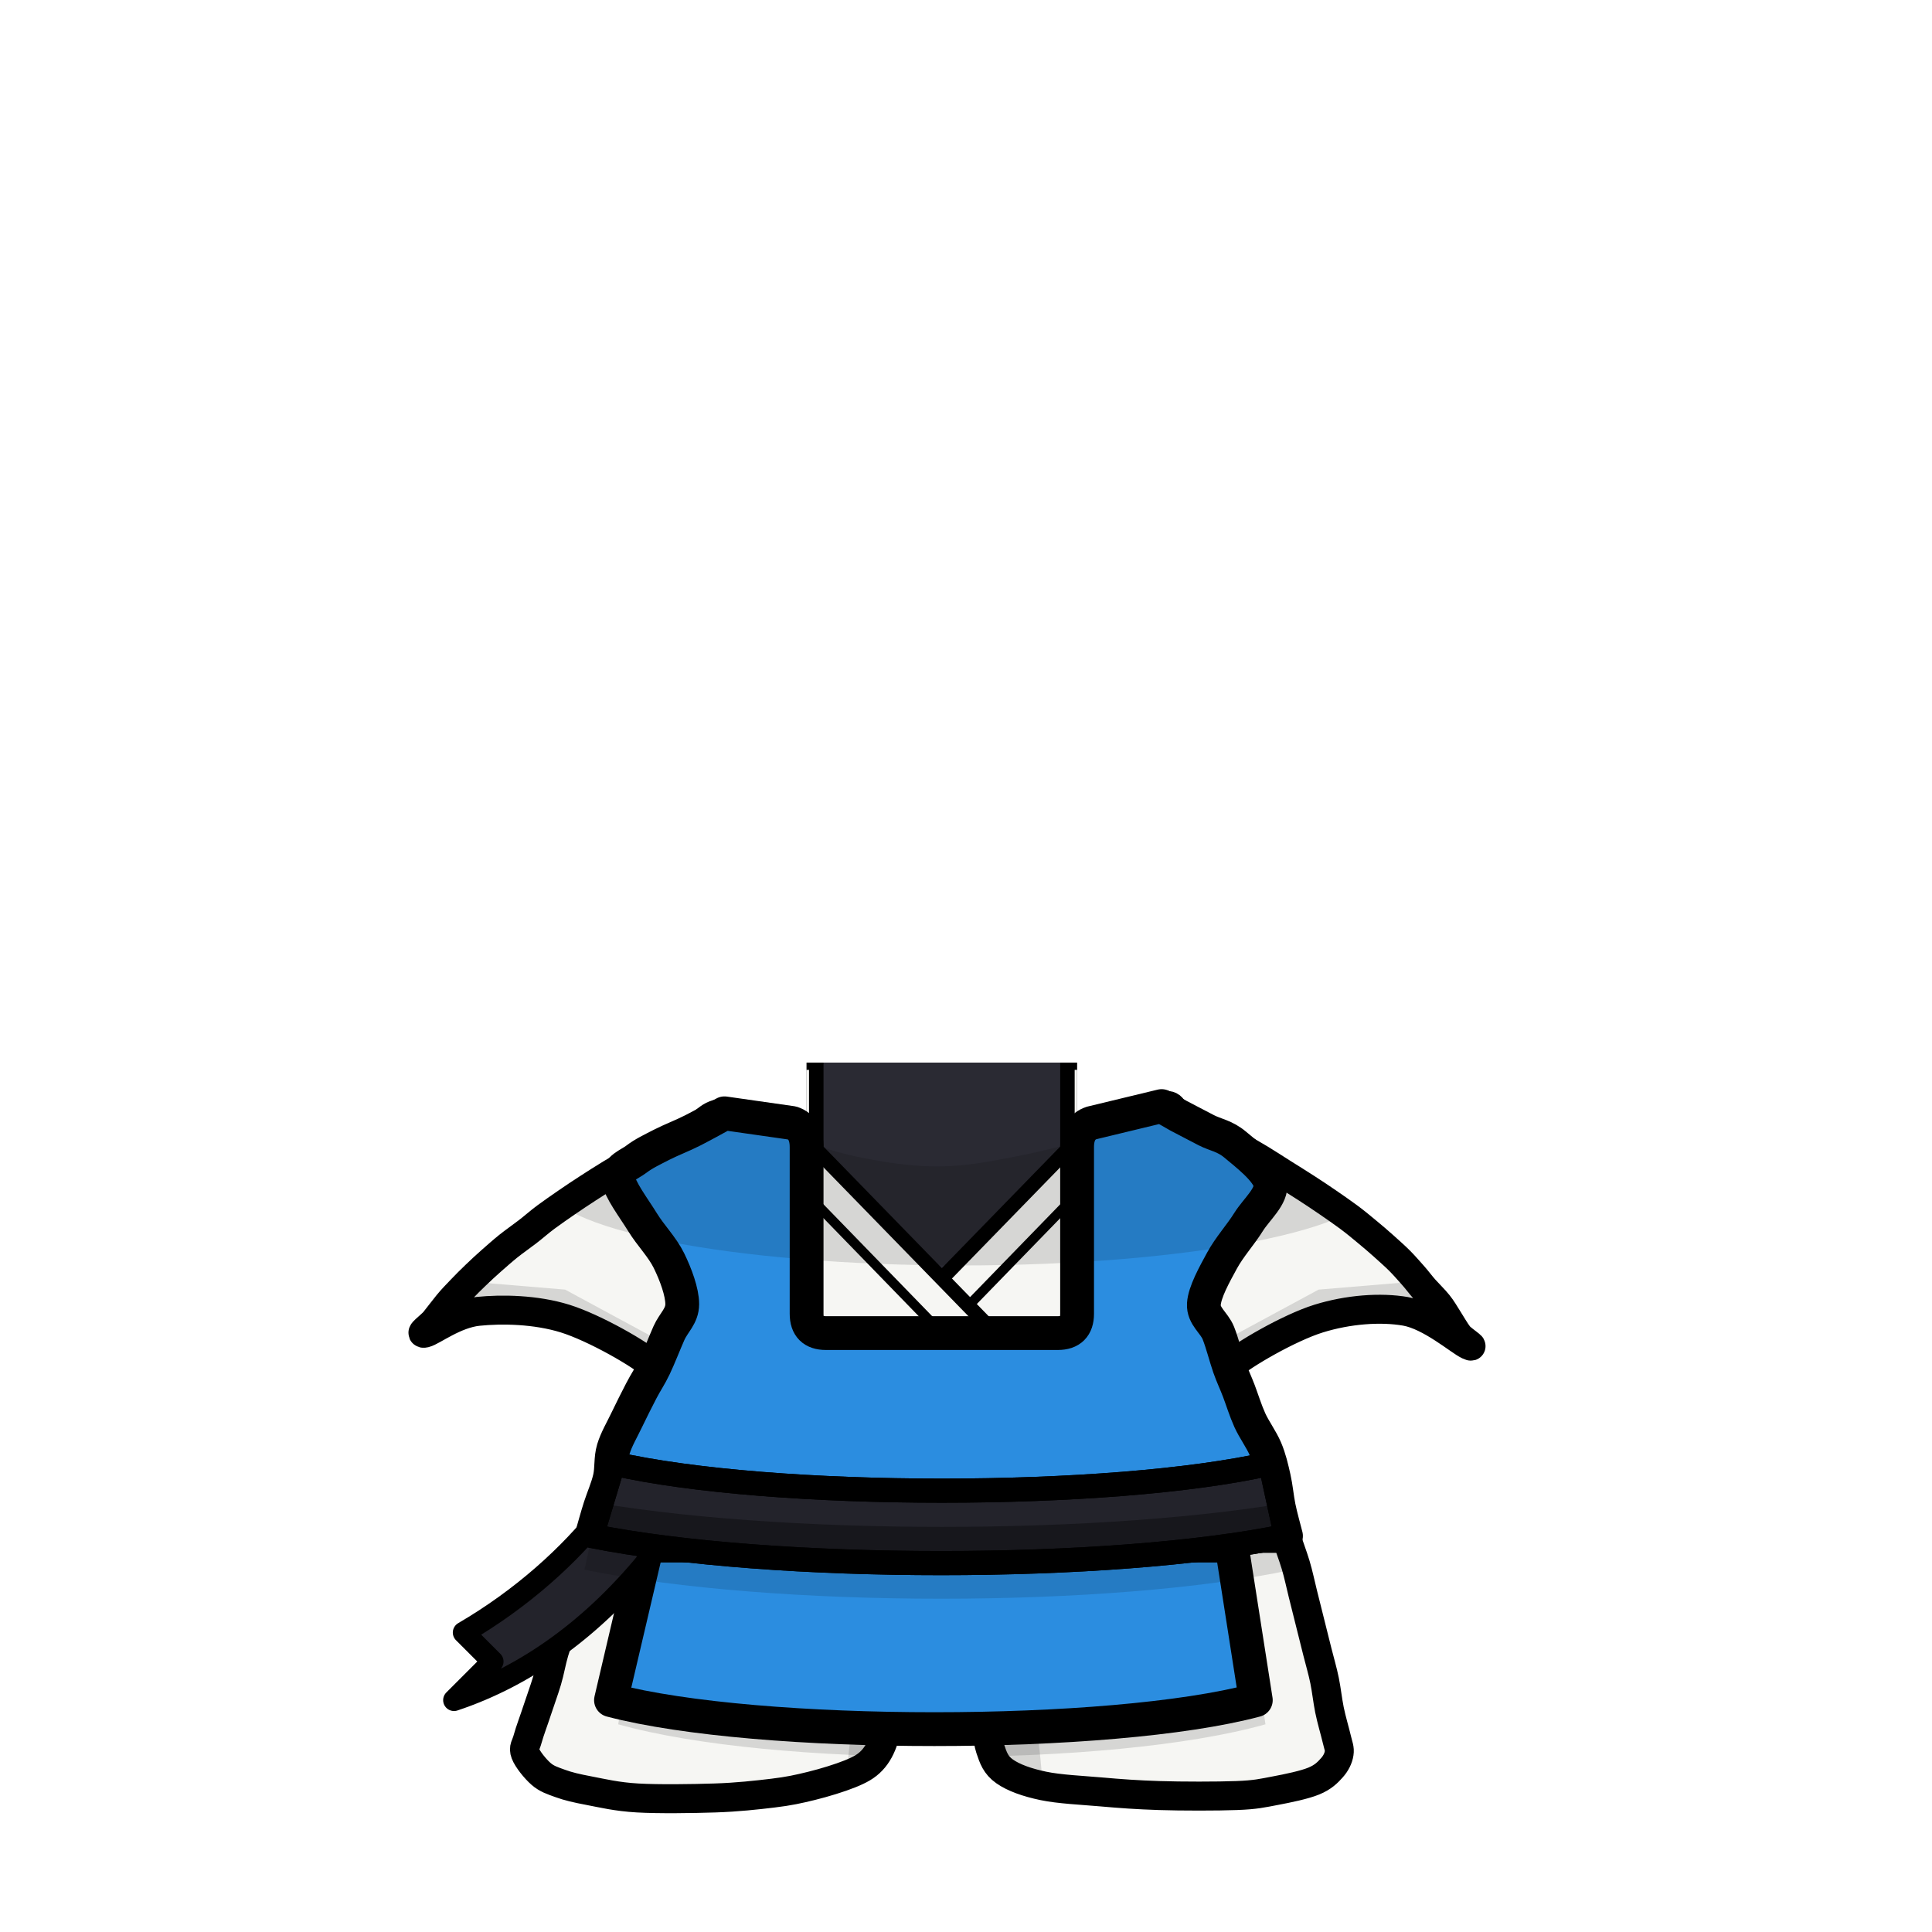
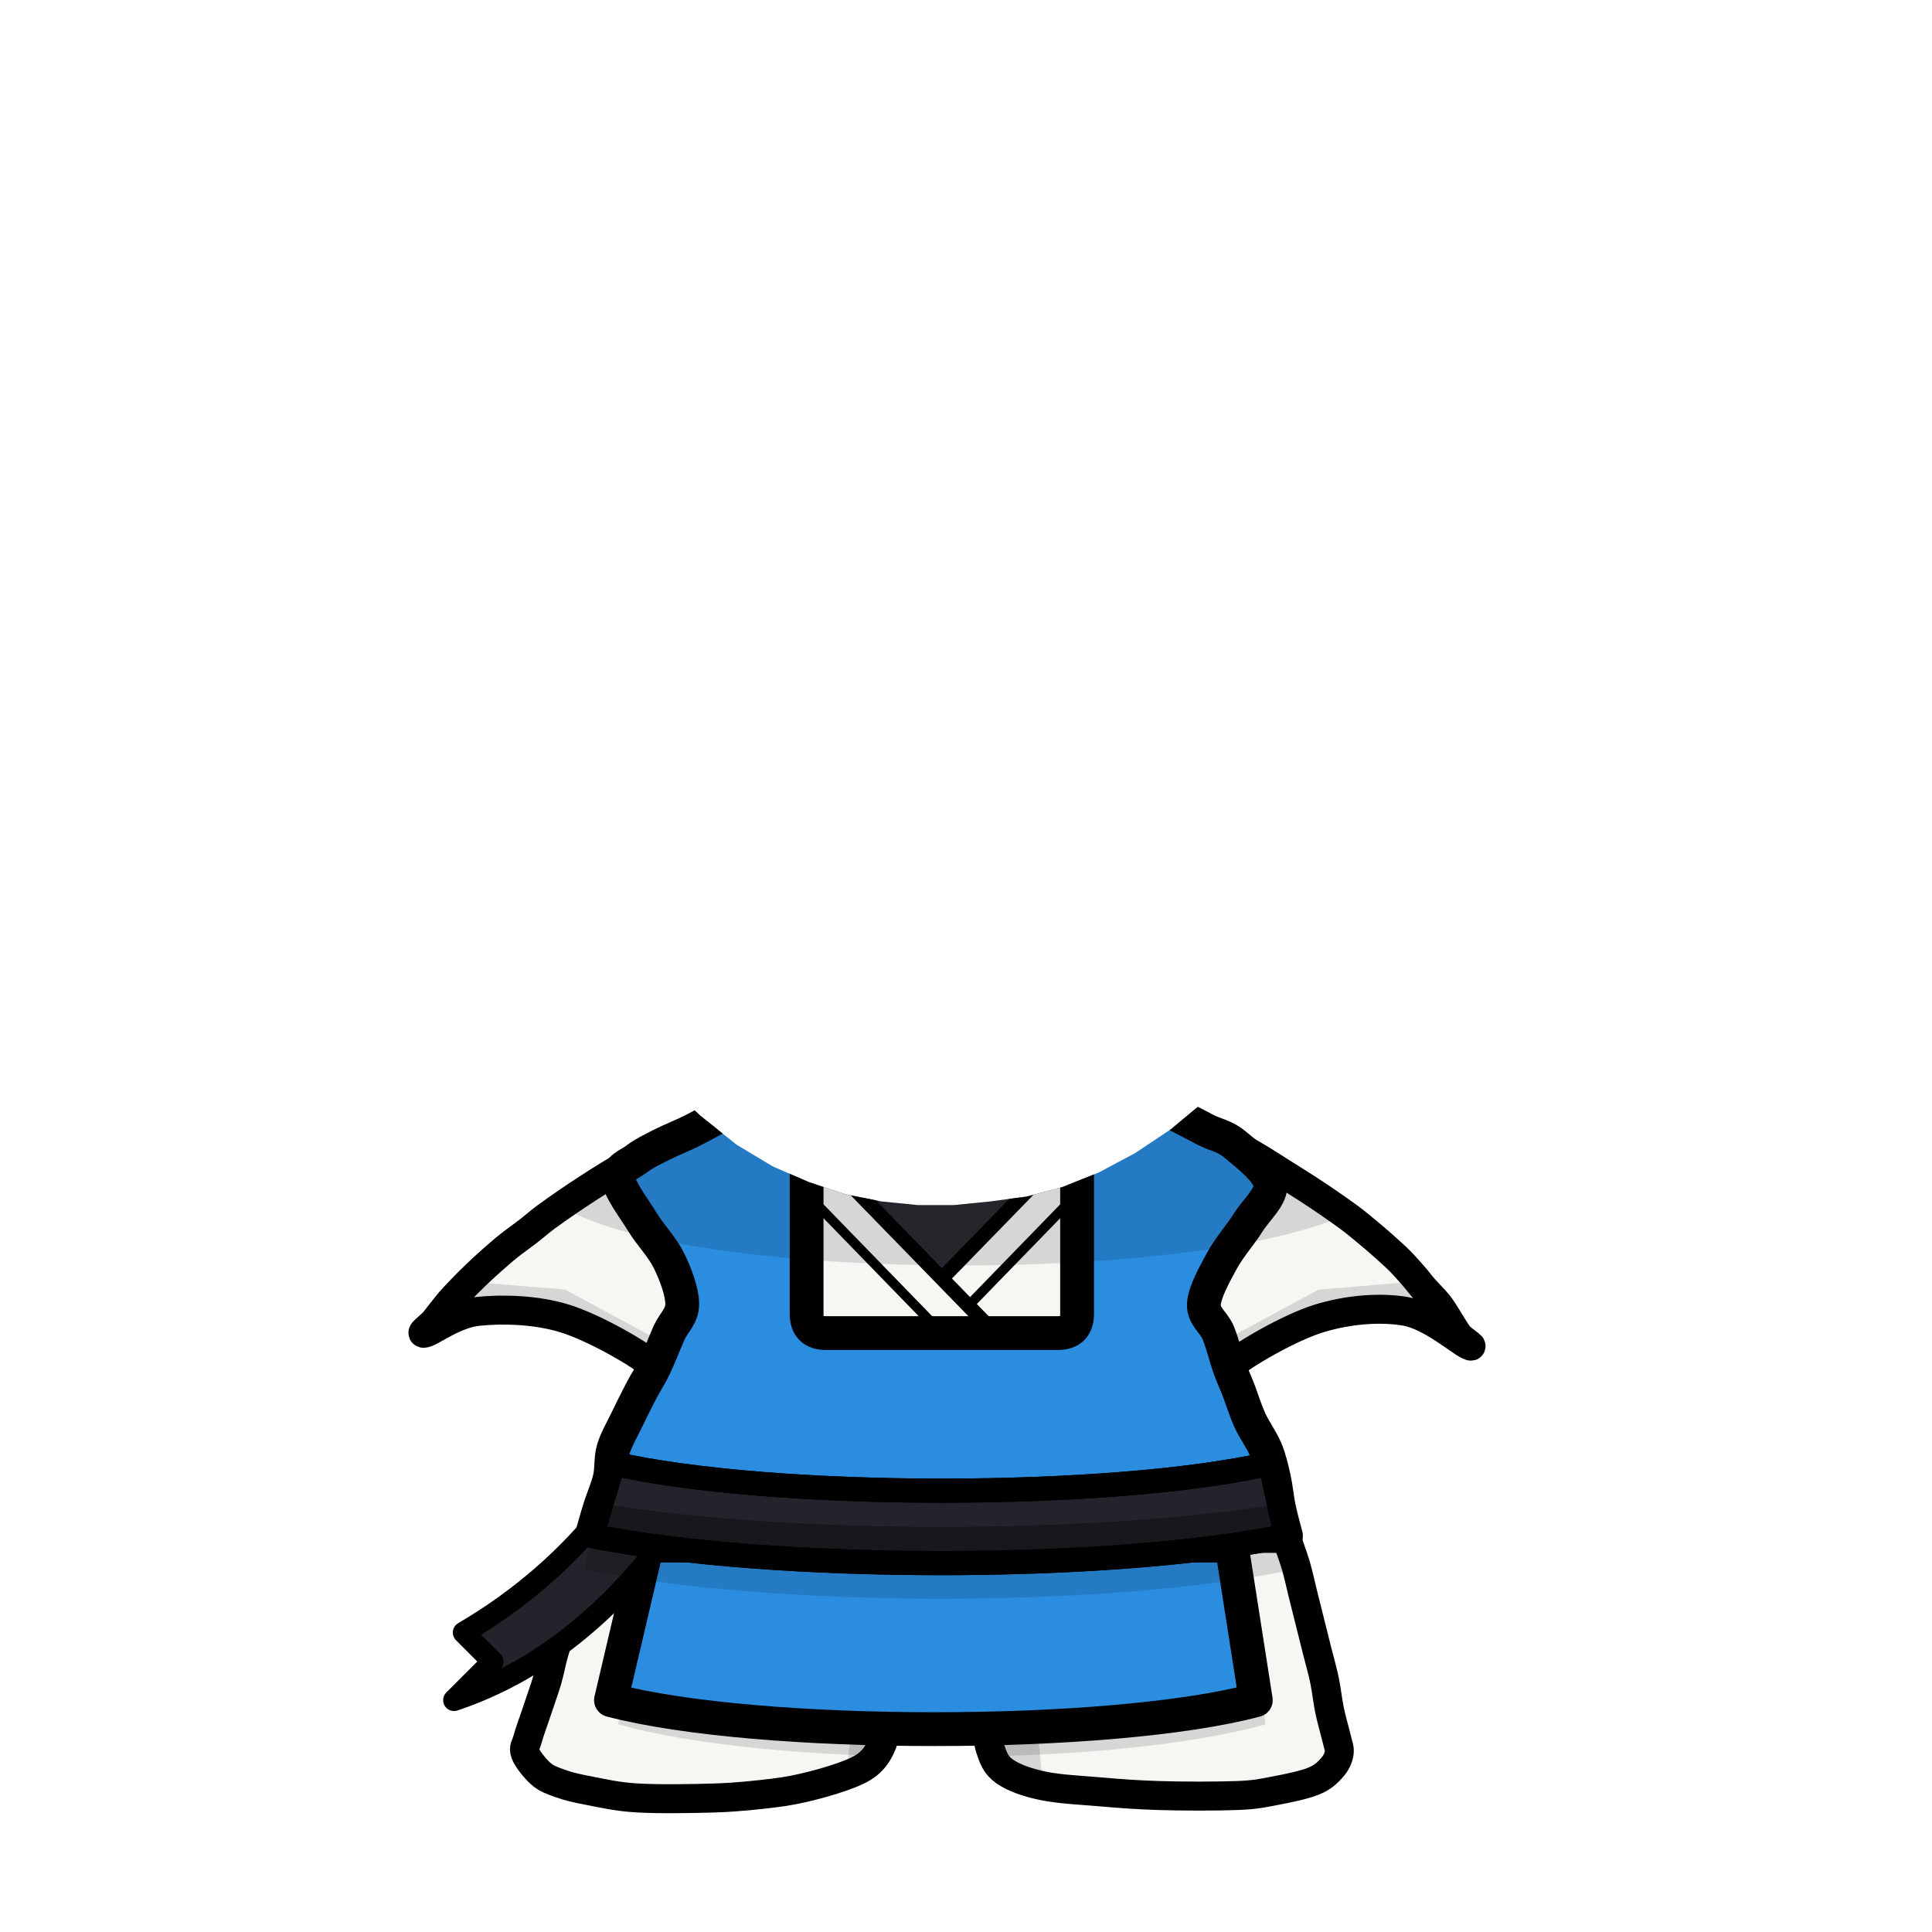
<svg xmlns="http://www.w3.org/2000/svg" width="800" height="800" viewBox="0 0 800 800">
  <defs>
    <path id="suit" d="M 287.0 468.0 C 282.7 470.2 277.9 472.0 274.0 474.0 C 270.1 476.0 267.0 478.0 263.5 480.0 C 260.0 482.0 256.3 484.0 253.0 486.0 C 249.7 488.0 246.6 490.0 243.5 492.0 C 240.4 494.0 237.4 496.0 234.5 498.0 C 231.6 500.0 228.7 502.0 226.0 504.0 C 223.3 506.0 221.1 508.0 218.5 510.0 C 215.9 512.0 213.0 514.0 210.5 516.0 C 208.0 518.0 205.8 520.0 203.5 522.0 C 201.2 524.0 199.1 526.0 197.0 528.0 C 194.9 530.0 192.9 532.0 191.0 534.0 C 189.1 536.0 187.3 537.8 185.5 540.0 C 183.7 542.2 181.6 545.0 180.0 547.0 C 178.4 549.0 173.0 552.7 176.0 552.0 C 179.0 551.3 188.3 544.0 198.0 543.0 C 207.7 542.0 221.8 542.2 234.0 546.0 C 246.2 549.8 265.8 561.0 271.0 566.0 C 276.2 571.0 267.4 572.3 265.5 576.0 C 263.6 579.7 261.4 584.0 259.5 588.0 C 257.6 592.0 255.2 596.0 254.0 600.0 C 252.8 604.0 253.4 608.0 252.5 612.0 C 251.6 616.0 249.8 620.0 248.5 624.0 C 247.2 628.0 246.2 632.0 245.0 636.0 C 243.8 640.0 242.8 644.0 241.5 648.0 C 240.2 652.0 238.8 656.0 237.5 660.0 C 236.2 664.0 234.8 668.0 233.5 672.0 C 232.2 676.0 230.7 680.0 229.5 684.0 C 228.3 688.0 227.7 692.0 226.5 696.0 C 225.3 700.0 223.8 704.0 222.5 708.0 C 221.2 712.0 219.3 717.0 218.5 720.0 C 217.7 723.0 216.6 723.6 217.5 726.0 C 218.4 728.4 221.6 732.4 224.0 734.5 C 226.4 736.6 228.7 737.3 232.0 738.5 C 235.3 739.7 238.7 740.5 244.0 741.5 C 249.3 742.5 255.3 744.0 264.0 744.5 C 272.7 745.0 286.7 744.8 296.0 744.5 C 305.3 744.2 313.3 743.3 320.0 742.5 C 326.7 741.7 330.7 740.8 336.0 739.5 C 341.3 738.2 347.8 736.2 352.0 734.5 C 356.2 732.8 358.7 731.4 361.0 729.0 C 363.3 726.6 364.9 723.5 366.0 720.0 C 367.1 716.5 367.2 711.8 367.5 708.0 C 367.8 704.2 366.9 700.0 368.0 697.0 C 369.1 694.0 370.7 691.6 374.0 690.0 C 377.3 688.4 383.5 687.5 388.0 687.5 C 392.5 687.5 398.0 688.2 401.0 690.0 C 404.0 691.8 404.8 694.7 406.0 698.0 C 407.2 701.3 407.3 705.7 408.0 710.0 C 408.7 714.3 408.7 720.1 410.0 724.0 C 411.3 727.9 412.3 730.9 416.0 733.5 C 419.7 736.1 425.3 738.1 432.0 739.5 C 438.7 740.9 448.0 741.3 456.0 742.0 C 464.0 742.7 470.7 743.2 480.0 743.5 C 489.3 743.8 504.0 743.8 512.0 743.5 C 520.0 743.2 522.7 742.5 528.0 741.5 C 533.3 740.5 540.1 739.1 544.0 737.5 C 547.9 735.9 549.8 733.9 551.5 732.0 C 553.2 730.1 554.2 728.0 554.5 726.0 C 554.8 724.0 554.2 723.0 553.5 720.0 C 552.8 717.0 551.3 712.0 550.5 708.0 C 549.7 704.0 549.3 700.0 548.5 696.0 C 547.7 692.0 546.5 688.0 545.5 684.0 C 544.5 680.0 543.5 676.0 542.5 672.0 C 541.5 668.0 540.5 664.0 539.5 660.0 C 538.5 656.0 537.7 652.0 536.5 648.0 C 535.3 644.0 533.7 640.0 532.5 636.0 C 531.3 632.0 530.3 628.0 529.5 624.0 C 528.7 620.0 528.4 616.0 527.5 612.0 C 526.6 608.0 525.7 604.0 524.0 600.0 C 522.3 596.0 519.3 592.0 517.5 588.0 C 515.7 584.0 514.4 579.7 513.0 576.0 C 511.6 572.3 503.5 571.0 509.0 566.0 C 514.5 561.0 533.8 549.8 546.0 546.0 C 558.2 542.2 571.7 541.2 582.0 543.0 C 592.3 544.8 604.3 555.3 608.0 557.0 C 611.7 558.7 605.4 554.8 604.0 553.0 C 602.6 551.2 600.9 548.2 599.5 546.0 C 598.1 543.8 597.1 542.0 595.5 540.0 C 593.9 538.0 591.8 536.0 590.0 534.0 C 588.2 532.0 586.8 530.0 585.0 528.0 C 583.2 526.0 581.5 524.0 579.5 522.0 C 577.5 520.0 575.2 518.0 573.0 516.0 C 570.8 514.0 568.4 512.0 566.0 510.0 C 563.6 508.0 561.2 506.0 558.5 504.0 C 555.8 502.0 552.9 500.0 550.0 498.0 C 547.1 496.0 544.1 494.0 541.0 492.0 C 537.9 490.0 534.7 488.0 531.5 486.0 C 528.3 484.0 525.3 482.0 522.0 480.0 C 518.7 478.0 515.2 476.0 511.5 474.0 C 507.8 472.0 503.4 470.0 499.5 468.0 C 495.6 466.0 491.1 463.7 488.0 462.0 C 484.9 460.3 486.5 456.7 481.0 458.0 C 475.5 459.3 465.2 466.5 455.0 470.0 C 444.8 473.5 431.2 476.8 420.0 479.0 C 408.8 481.2 398.8 483.0 388.0 483.0 C 377.2 483.0 365.5 481.2 355.0 479.0 C 344.5 476.8 334.2 473.0 325.0 470.0 C 315.8 467.0 306.3 461.3 300.0 461.0 C 293.7 460.7 291.3 465.8 287.0 468.0 Z" />
    <path id="tabard" d="M 532.5 636.0 C 532.0 634.0 530.3 628.0 529.5 624.0 C 528.7 620.0 528.4 616.0 527.5 612.0 C 526.6 608.0 525.7 604.0 524.0 600.0 C 522.3 596.0 519.3 592.0 517.5 588.0 C 515.7 584.0 514.4 579.7 513.0 576.0 C 511.6 572.3 510.4 570.0 509.0 566.0 C 507.6 562.0 506.2 556.3 504.5 552.0 C 502.8 547.7 498.2 545.0 498.5 540.0 C 498.8 535.0 502.9 527.7 506.0 522.0 C 509.1 516.3 513.7 511.3 517.0 506.0 C 520.3 500.7 526.9 495.3 526.0 490.0 C 525.1 484.7 515.9 477.7 511.5 474.0 C 507.1 470.3 503.4 470.0 499.5 468.0 C 495.6 466.0 489.9 463.0 488.0 462.0 L 481 458 L 452 465 Q 446 467 446 475 L 446 544 Q 446 552 438 552 L 342 552 Q 334 552 334 544 L 334 475 Q 334 467 328 465 L 300 461 C 297.8 462.2 291.3 465.8 287.0 468.0 C 282.7 470.2 277.9 472.0 274.0 474.0 C 270.1 476.0 266.5 477.7 263.5 480.0 C 260.5 482.3 255.6 483.7 256.0 488.0 C 256.4 492.3 262.5 500.3 266.0 506.0 C 269.5 511.7 274.2 516.3 277.0 522.0 C 279.8 527.7 282.5 535.0 282.5 540.0 C 282.5 545.0 278.9 547.7 277.0 552.0 C 275.1 556.3 272.9 562.0 271.0 566.0 C 269.1 570.0 267.4 572.3 265.5 576.0 C 263.6 579.7 261.4 584.0 259.5 588.0 C 257.6 592.0 255.2 596.0 254.0 600.0 C 252.8 604.0 253.4 608.0 252.5 612.0 C 251.6 616.0 249.8 620.0 248.5 624.0 C 247.2 628.0 245.6 634.0 245.0 636.0 Z" />
    <path id="skirt" d="M 268 640 L 510 640 L 520 704 C 460 720 314 720 253 704 Z" />
    <clipPath id="suit-clip">
      <use href="#suit" />
    </clipPath>
    <clipPath id="neck-clip">
      <rect x="334" y="440" width="112" height="112" />
    </clipPath>
+     <clipPath id="below-head">
+       <path d="M -10 430 L 260 436.5 L 275 448 L 290 462 L 305 474 L 320 483 L 335 489.5 L 350 494.5 L 365 497.5 L 380 499 L 395 499 L 410 497.5 L 425 495.5 L 440 491.5 L 455 485.5 L 470 477.5 L 485 467.5 L 500 455 L 515 439 L 530 436.5 L 810 430 V 810 H -10 Z" />
+     </clipPath>
  </defs>
-   <use href="#suit" fill="#f6f6f3" />
-   <g clip-path="url(#suit-clip)" fill="#000" fill-opacity="0.13">
-     <path d="M 176 552 198 543 234 546 271 566 L 271 554 234 534 198 531 176 540 Z" />
-     <path d="M 509 566 546 546 582 543 608 557 L 608 545 582 531 546 534 509 554 Z" />
-     <path d="M 350 745 C 352 700 362 662 390 658 C 420 662 430 700 432 745 Z" />
-     <path d="M 258 700 C 320 716 460 716 522 700 L 524 714 C 460 732 320 732 256 714 Z" />
+   <g clip-path="url(#below-head)">
+     <use href="#suit" fill="#f6f6f3" />
+     <g clip-path="url(#suit-clip)" fill="#000" fill-opacity="0.13">
+       <path d="M 176 552 198 543 234 546 271 566 L 271 554 234 534 198 531 176 540 Z" />
+       <path d="M 509 566 546 546 582 543 608 557 L 608 545 582 531 546 534 509 554 Z" />
+       <path d="M 350 745 C 352 700 362 662 390 658 C 420 662 430 700 432 745 Z" />
+       <path d="M 258 700 C 320 716 460 716 522 700 L 524 714 C 460 732 320 732 256 714 Z" />
+     </g>
+     <use href="#suit" fill="none" stroke="#000" stroke-width="12" stroke-linejoin="round" />
+     <use href="#skirt" fill="#2b8de0" stroke="#000" stroke-width="14" stroke-linejoin="round" />
+     <use href="#tabard" fill="#2b8de0" />
+     <g clip-path="url(#neck-clip)" stroke="#000" stroke-width="6" stroke-linejoin="round">
+       <rect x="330" y="436" width="120" height="120" fill="#2a2a33" stroke="none" />
+       <path d="M 442 476 L 368 552 L 460 560 L 460 440 L 442 440 Z" fill="#f6f6f3" />
+       <path d="M 458 482 L 390 552" fill="none" stroke-width="4" />
+       <path d="M 338 476 L 412 552 L 320 560 L 320 440 L 338 440 Z" fill="#f6f6f3" />
+       <path d="M 322 482 L 390 552" fill="none" stroke-width="4" />
+     </g>
+     <use href="#tabard" fill="none" stroke="#000" stroke-width="14" stroke-linejoin="round" />
+     <ellipse cx="398" cy="490" rx="172" ry="34" fill="#000" fill-opacity="0.13" clip-path="url(#suit-clip)" />
+     <path d="M 250 626 C 236 644 216 662 192 676 L 204 688 L 188 704 C 218 694 246 674 270 644 Z" fill="#23232b" stroke="#000" stroke-width="9" stroke-linejoin="round" />
+     <path d="M 245 636 C 320 651 460 651 532.5 636 L 535 650 C 460 666 320 666 242 650 Z" fill="#000" fill-opacity="0.13" clip-path="url(#suit-clip)" />
+     <path d="M 254 606 C 320 621 460 621 526 606 L 532.5 636 C 460 651 320 651 245 636 Z" fill="#23232b" stroke="#000" stroke-width="10" stroke-linejoin="round" />
+     <clipPath id="sash-clip">
+       <path d="M 254 606 C 320 621 460 621 526 606 L 532.5 636 C 460 651 320 651 245 636 Z" />
+     </clipPath>
+     <path d="M 240 621 C 320 636 460 636 540 621 L 540 660 L 240 660 Z" fill="#000" fill-opacity="0.35" clip-path="url(#sash-clip)" />
+     <path d="M 254 606 C 320 621 460 621 526 606 L 532.5 636 C 460 651 320 651 245 636 Z" fill="none" stroke="#000" stroke-width="10" stroke-linejoin="round" />
  </g>
-   <use href="#suit" fill="none" stroke="#000" stroke-width="12" stroke-linejoin="round" />
-   <use href="#skirt" fill="#2b8de0" stroke="#000" stroke-width="14" stroke-linejoin="round" />
-   <use href="#tabard" fill="#2b8de0" />
-   <g clip-path="url(#neck-clip)" stroke="#000" stroke-width="6" stroke-linejoin="round">
-     <rect x="330" y="436" width="120" height="120" fill="#2a2a33" stroke="none" />
-     <path d="M 442 476 L 368 552 L 460 560 L 460 440 L 442 440 Z" fill="#f6f6f3" />
-     <path d="M 458 482 L 390 552" fill="none" stroke-width="4" />
-     <path d="M 338 476 L 412 552 L 320 560 L 320 440 L 338 440 Z" fill="#f6f6f3" />
-     <path d="M 322 482 L 390 552" fill="none" stroke-width="4" />
-   </g>
-   <use href="#tabard" fill="none" stroke="#000" stroke-width="14" stroke-linejoin="round" />
-   <ellipse cx="398" cy="490" rx="172" ry="34" fill="#000" fill-opacity="0.13" clip-path="url(#suit-clip)" />
-   <path d="M 250 626 C 236 644 216 662 192 676 L 204 688 L 188 704 C 218 694 246 674 270 644 Z" fill="#23232b" stroke="#000" stroke-width="9" stroke-linejoin="round" />
-   <path d="M 245 636 C 320 651 460 651 532.5 636 L 535 650 C 460 666 320 666 242 650 Z" fill="#000" fill-opacity="0.13" clip-path="url(#suit-clip)" />
-   <path d="M 254 606 C 320 621 460 621 526 606 L 532.5 636 C 460 651 320 651 245 636 Z" fill="#23232b" stroke="#000" stroke-width="10" stroke-linejoin="round" />
-   <clipPath id="sash-clip">
-     <path d="M 254 606 C 320 621 460 621 526 606 L 532.5 636 C 460 651 320 651 245 636 Z" />
-   </clipPath>
-   <path d="M 240 621 C 320 636 460 636 540 621 L 540 660 L 240 660 Z" fill="#000" fill-opacity="0.35" clip-path="url(#sash-clip)" />
-   <path d="M 254 606 C 320 621 460 621 526 606 L 532.5 636 C 460 651 320 651 245 636 Z" fill="none" stroke="#000" stroke-width="10" stroke-linejoin="round" />
</svg>
